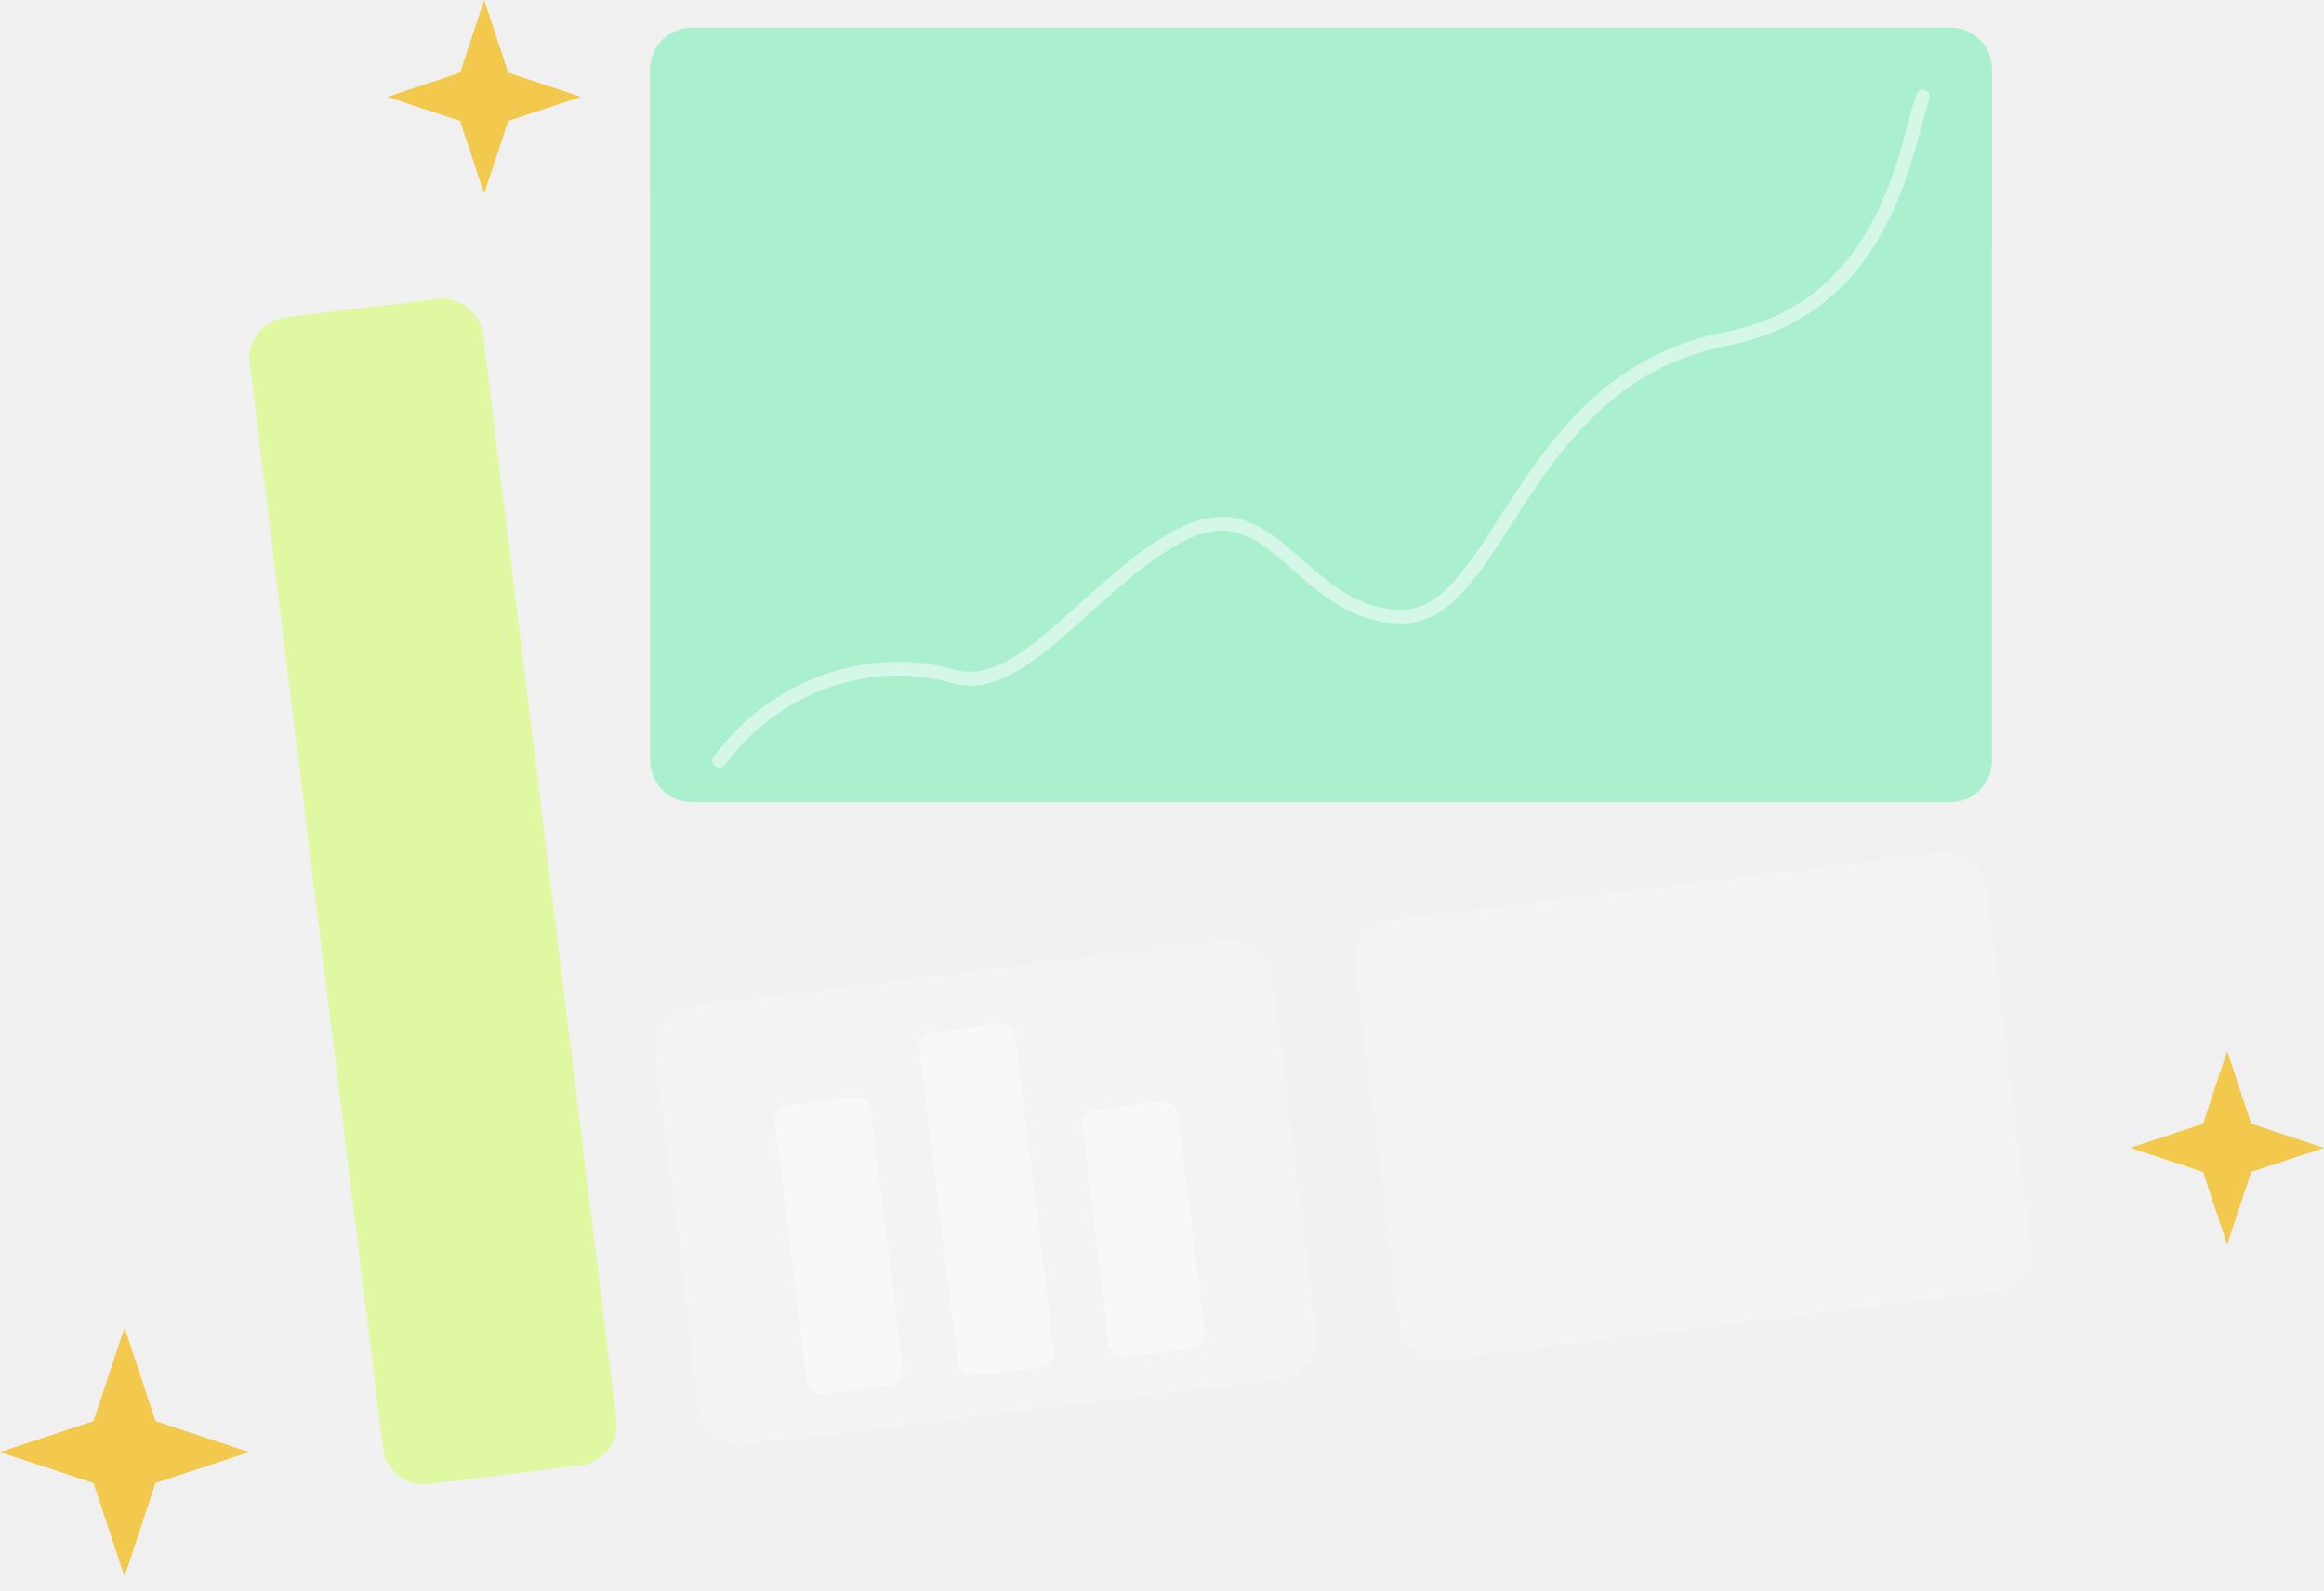
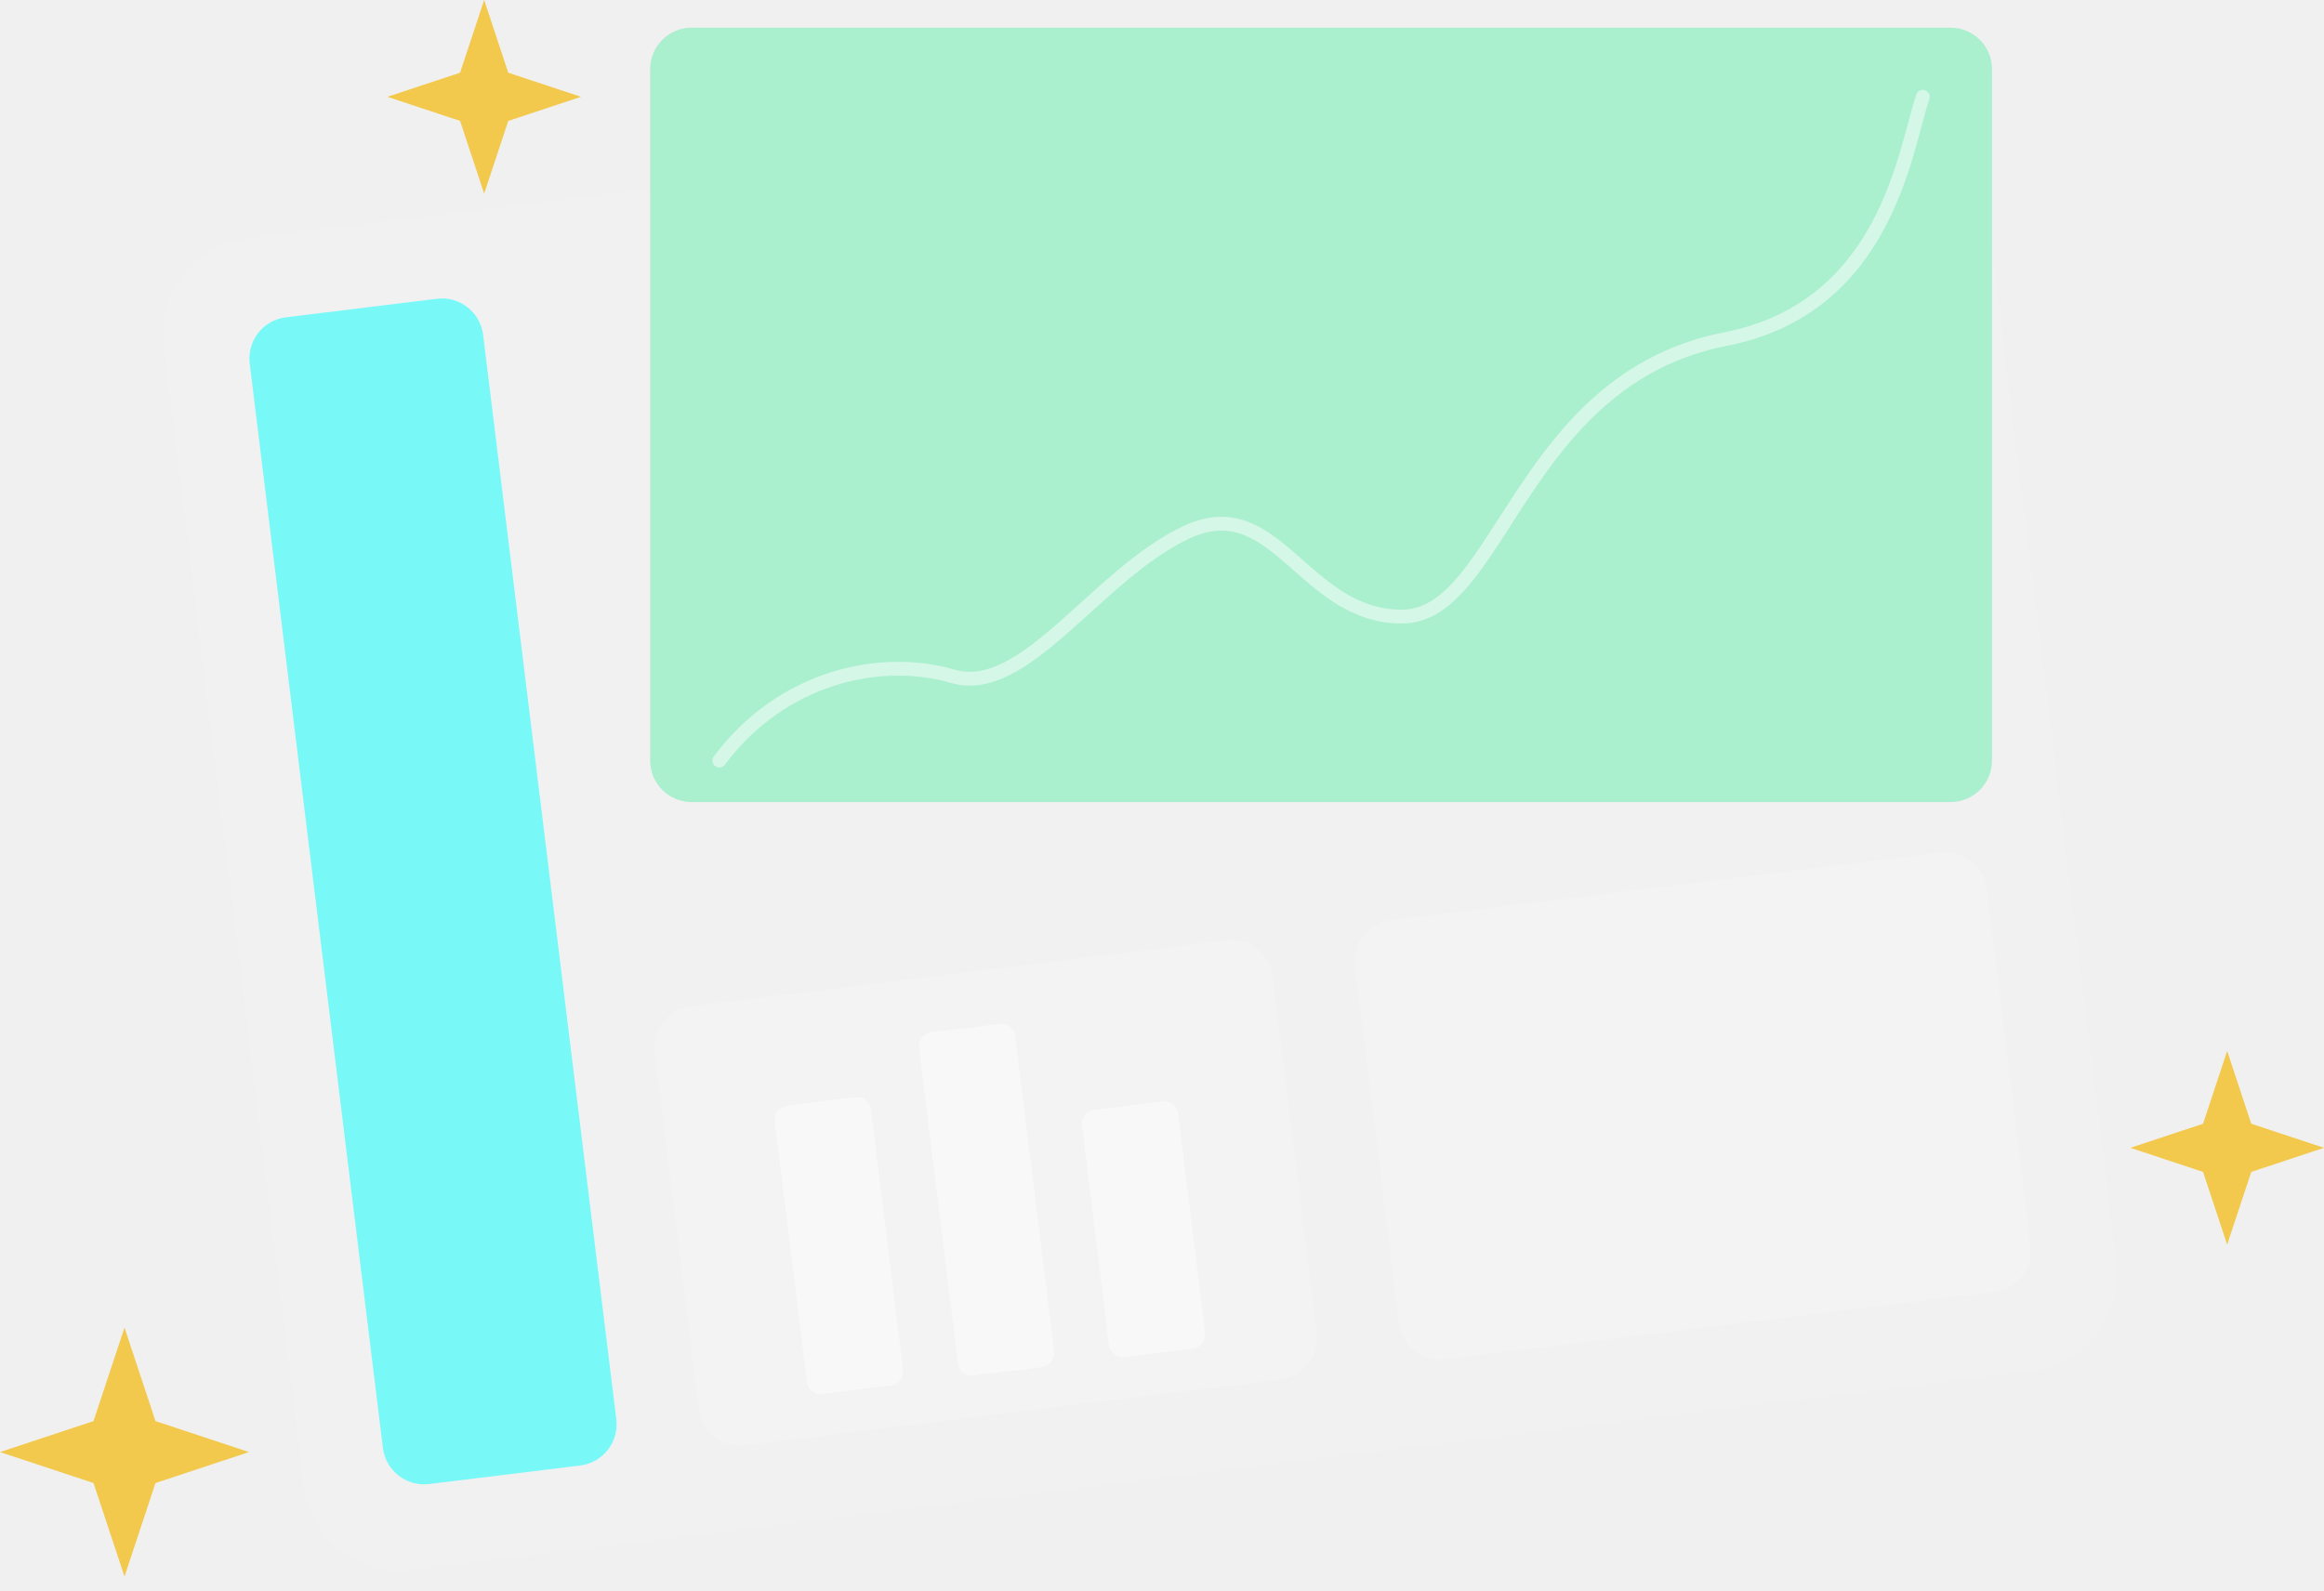
<svg xmlns="http://www.w3.org/2000/svg" width="168" height="115" viewBox="0 0 168 115" fill="none">
  <rect x="11" y="18.087" width="132" height="97" rx="7" transform="rotate(-7 11 18.0868)" fill="white" fill-opacity="0.1" />
-   <rect x="17.686" y="23.311" width="17" height="85" rx="3" transform="rotate(-7 17.6865 23.3109)" fill="#D1FF52" fill-opacity="0.5" />
+   <rect x="17.686" y="23.311" width="17" height="85" rx="3" transform="rotate(-7 17.6865 23.3109)" fill="#03FFFF" fill-opacity="0.5" />
  <rect x="46.974" y="73.113" width="45" height="32" rx="3" transform="rotate(-7 46.9741 73.1128)" fill="white" fill-opacity="0.15" />
  <rect x="97.594" y="66.897" width="46" height="32" rx="3" transform="rotate(-7 97.594 66.8975)" fill="white" fill-opacity="0.15" />
  <rect x="55.889" y="80.078" width="7" height="21" rx="1" transform="rotate(-7 55.8894 80.0782)" fill="white" fill-opacity="0.45" />
  <rect x="66.32" y="74.767" width="7" height="25" rx="1" transform="rotate(-7 66.3201 74.7675)" fill="white" fill-opacity="0.45" />
  <rect x="78.091" y="80.375" width="7" height="18" rx="1" transform="rotate(-7 78.0911 80.3748)" fill="white" fill-opacity="0.45" />
  <rect opacity="0.5" x="47" y="2" width="97" height="56" rx="3" fill="#64EEAC" />
  <path d="M52 55C56.545 48.905 63.687 47.381 68.881 48.905C74.075 50.429 79.269 41.54 85.761 38.492C92.254 35.444 94.201 44.587 101.343 44.587C108.485 44.587 109.865 27.428 124.716 24.524C136.403 22.238 137.701 10.809 139 7" stroke="white" stroke-opacity="0.5" stroke-linecap="round" stroke-linejoin="round" />
  <path d="M9 96L11.24 102.76L18 105L11.24 107.24L9 114L6.76 107.24L0 105L6.76 102.76L9 96Z" fill="#F2C94C" />
  <path d="M35 0L36.742 5.258L42 7L36.742 8.742L35 14L33.258 8.742L28 7L33.258 5.258L35 0Z" fill="#F2C94C" />
  <path d="M161 76L162.742 81.258L168 83L162.742 84.742L161 90L159.258 84.742L154 83L159.258 81.258L161 76Z" fill="#F2C94C" />
</svg>
